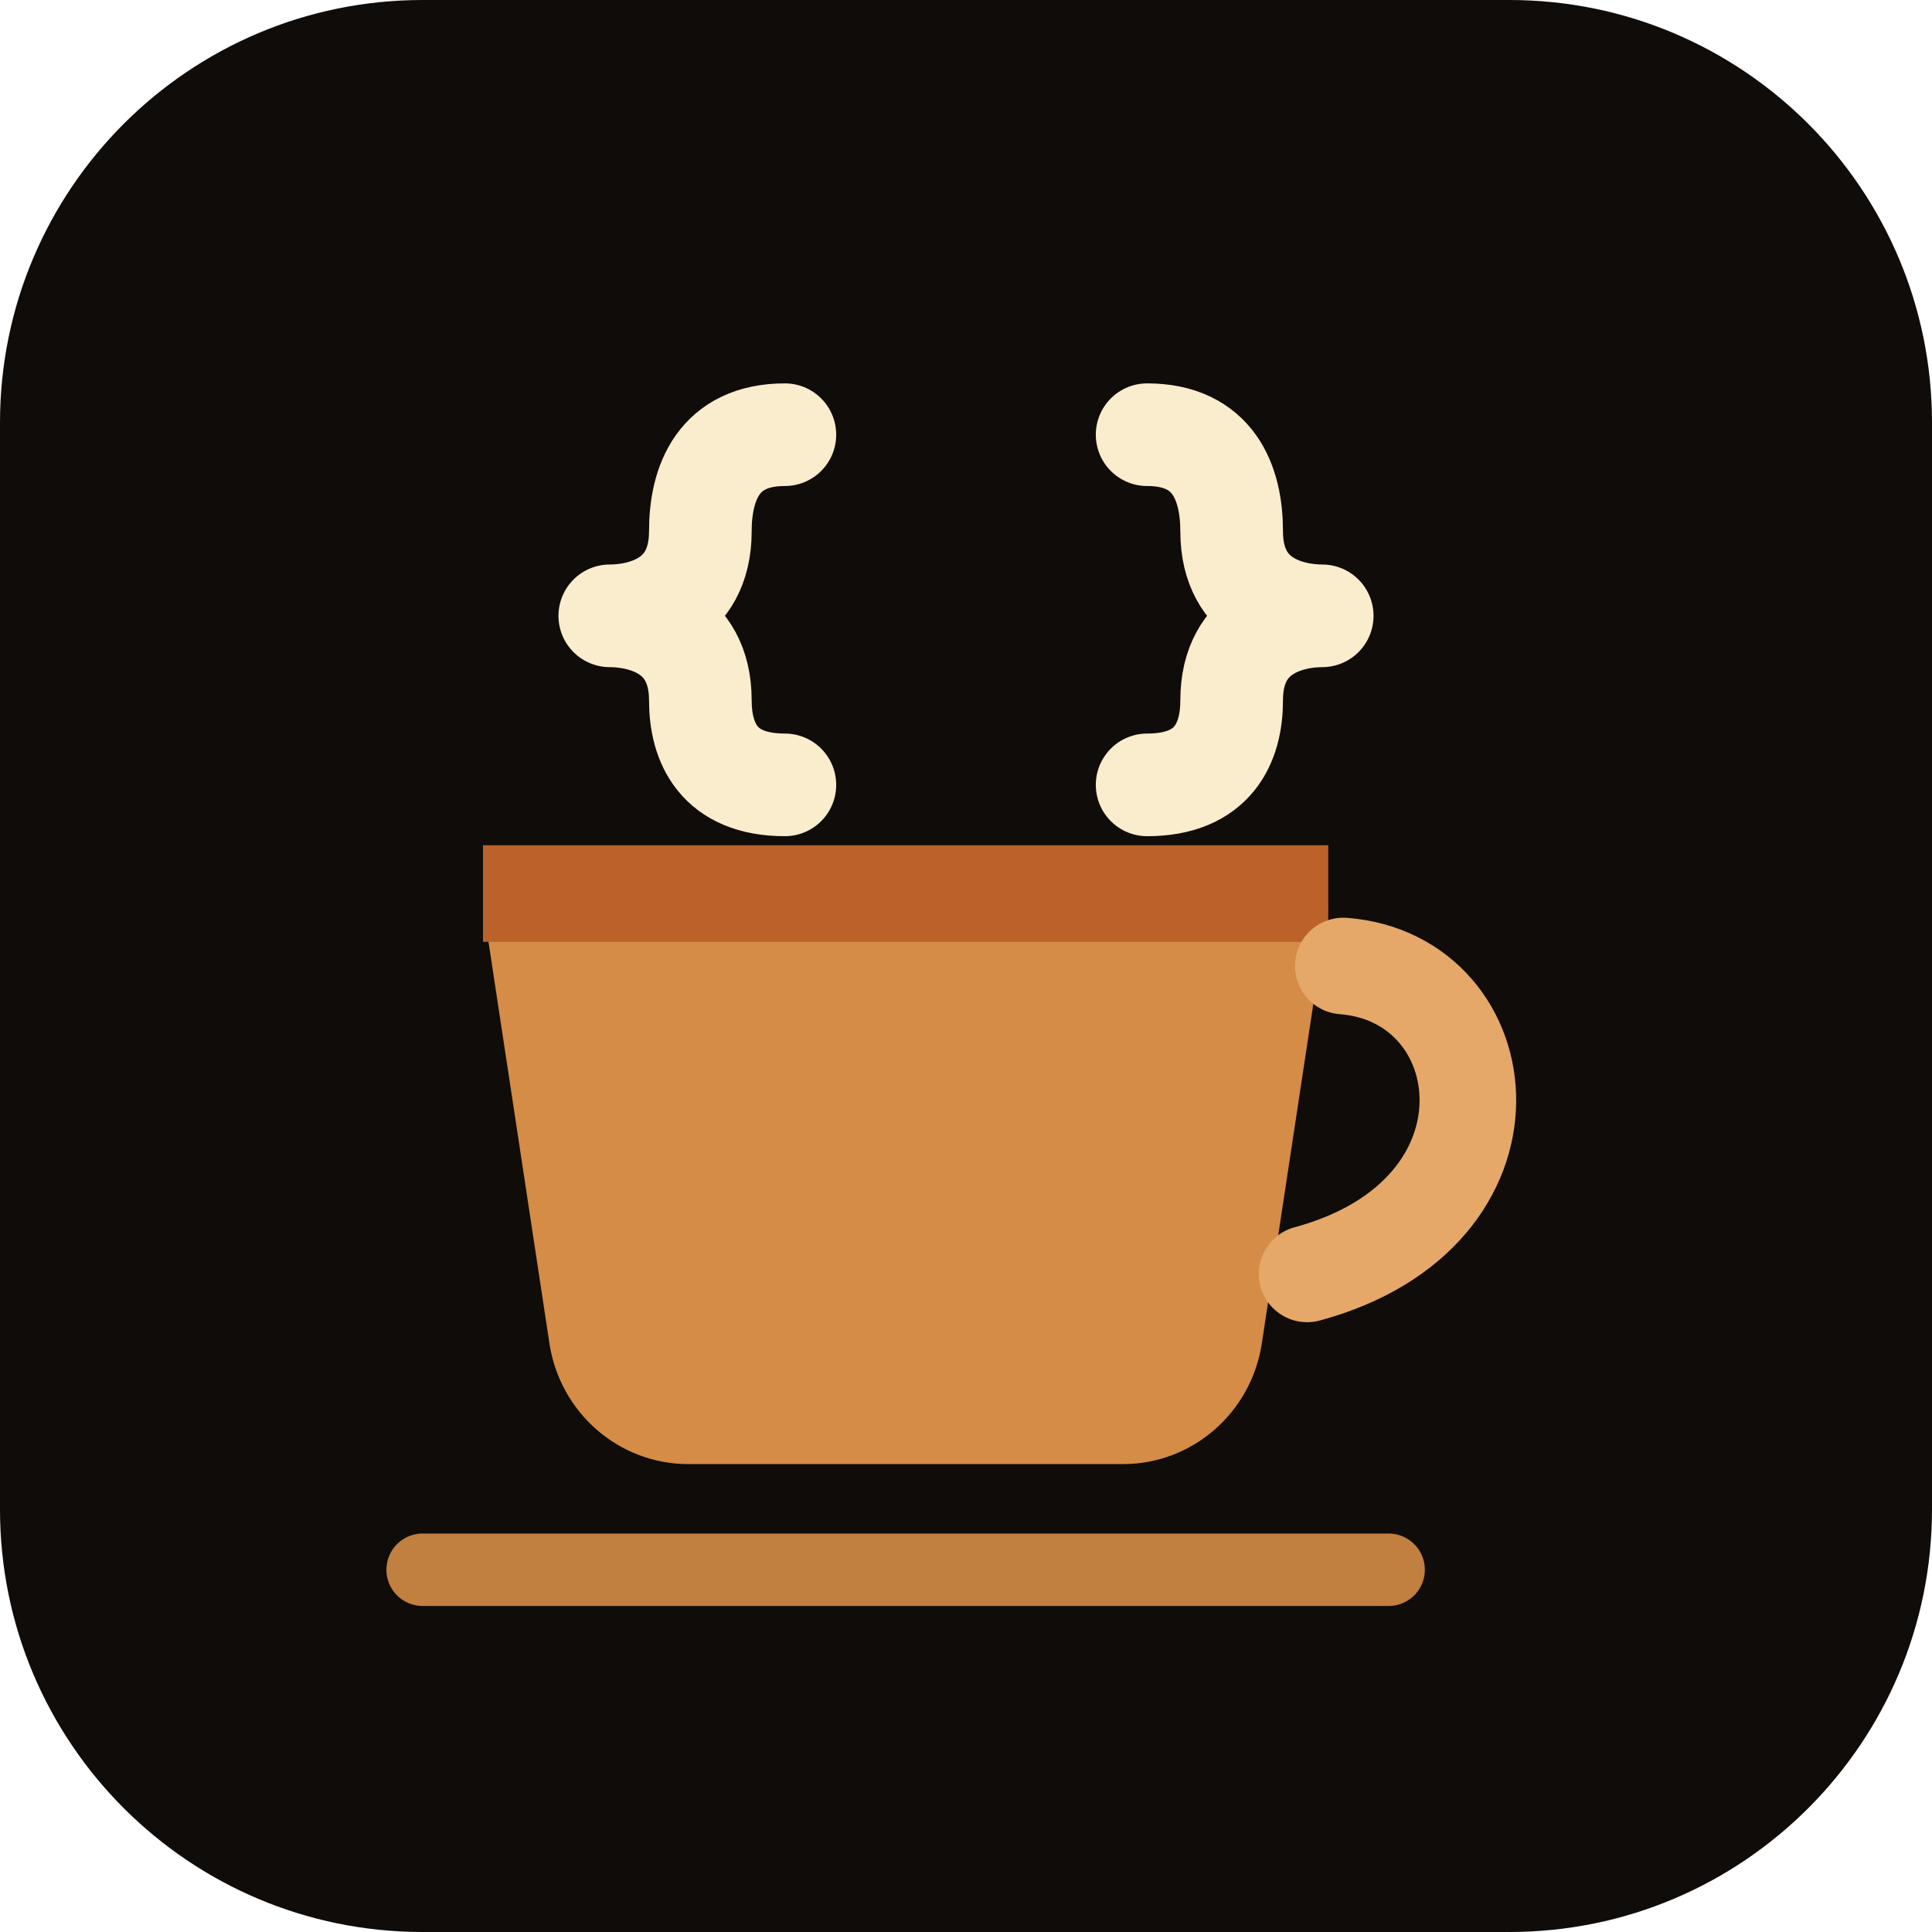
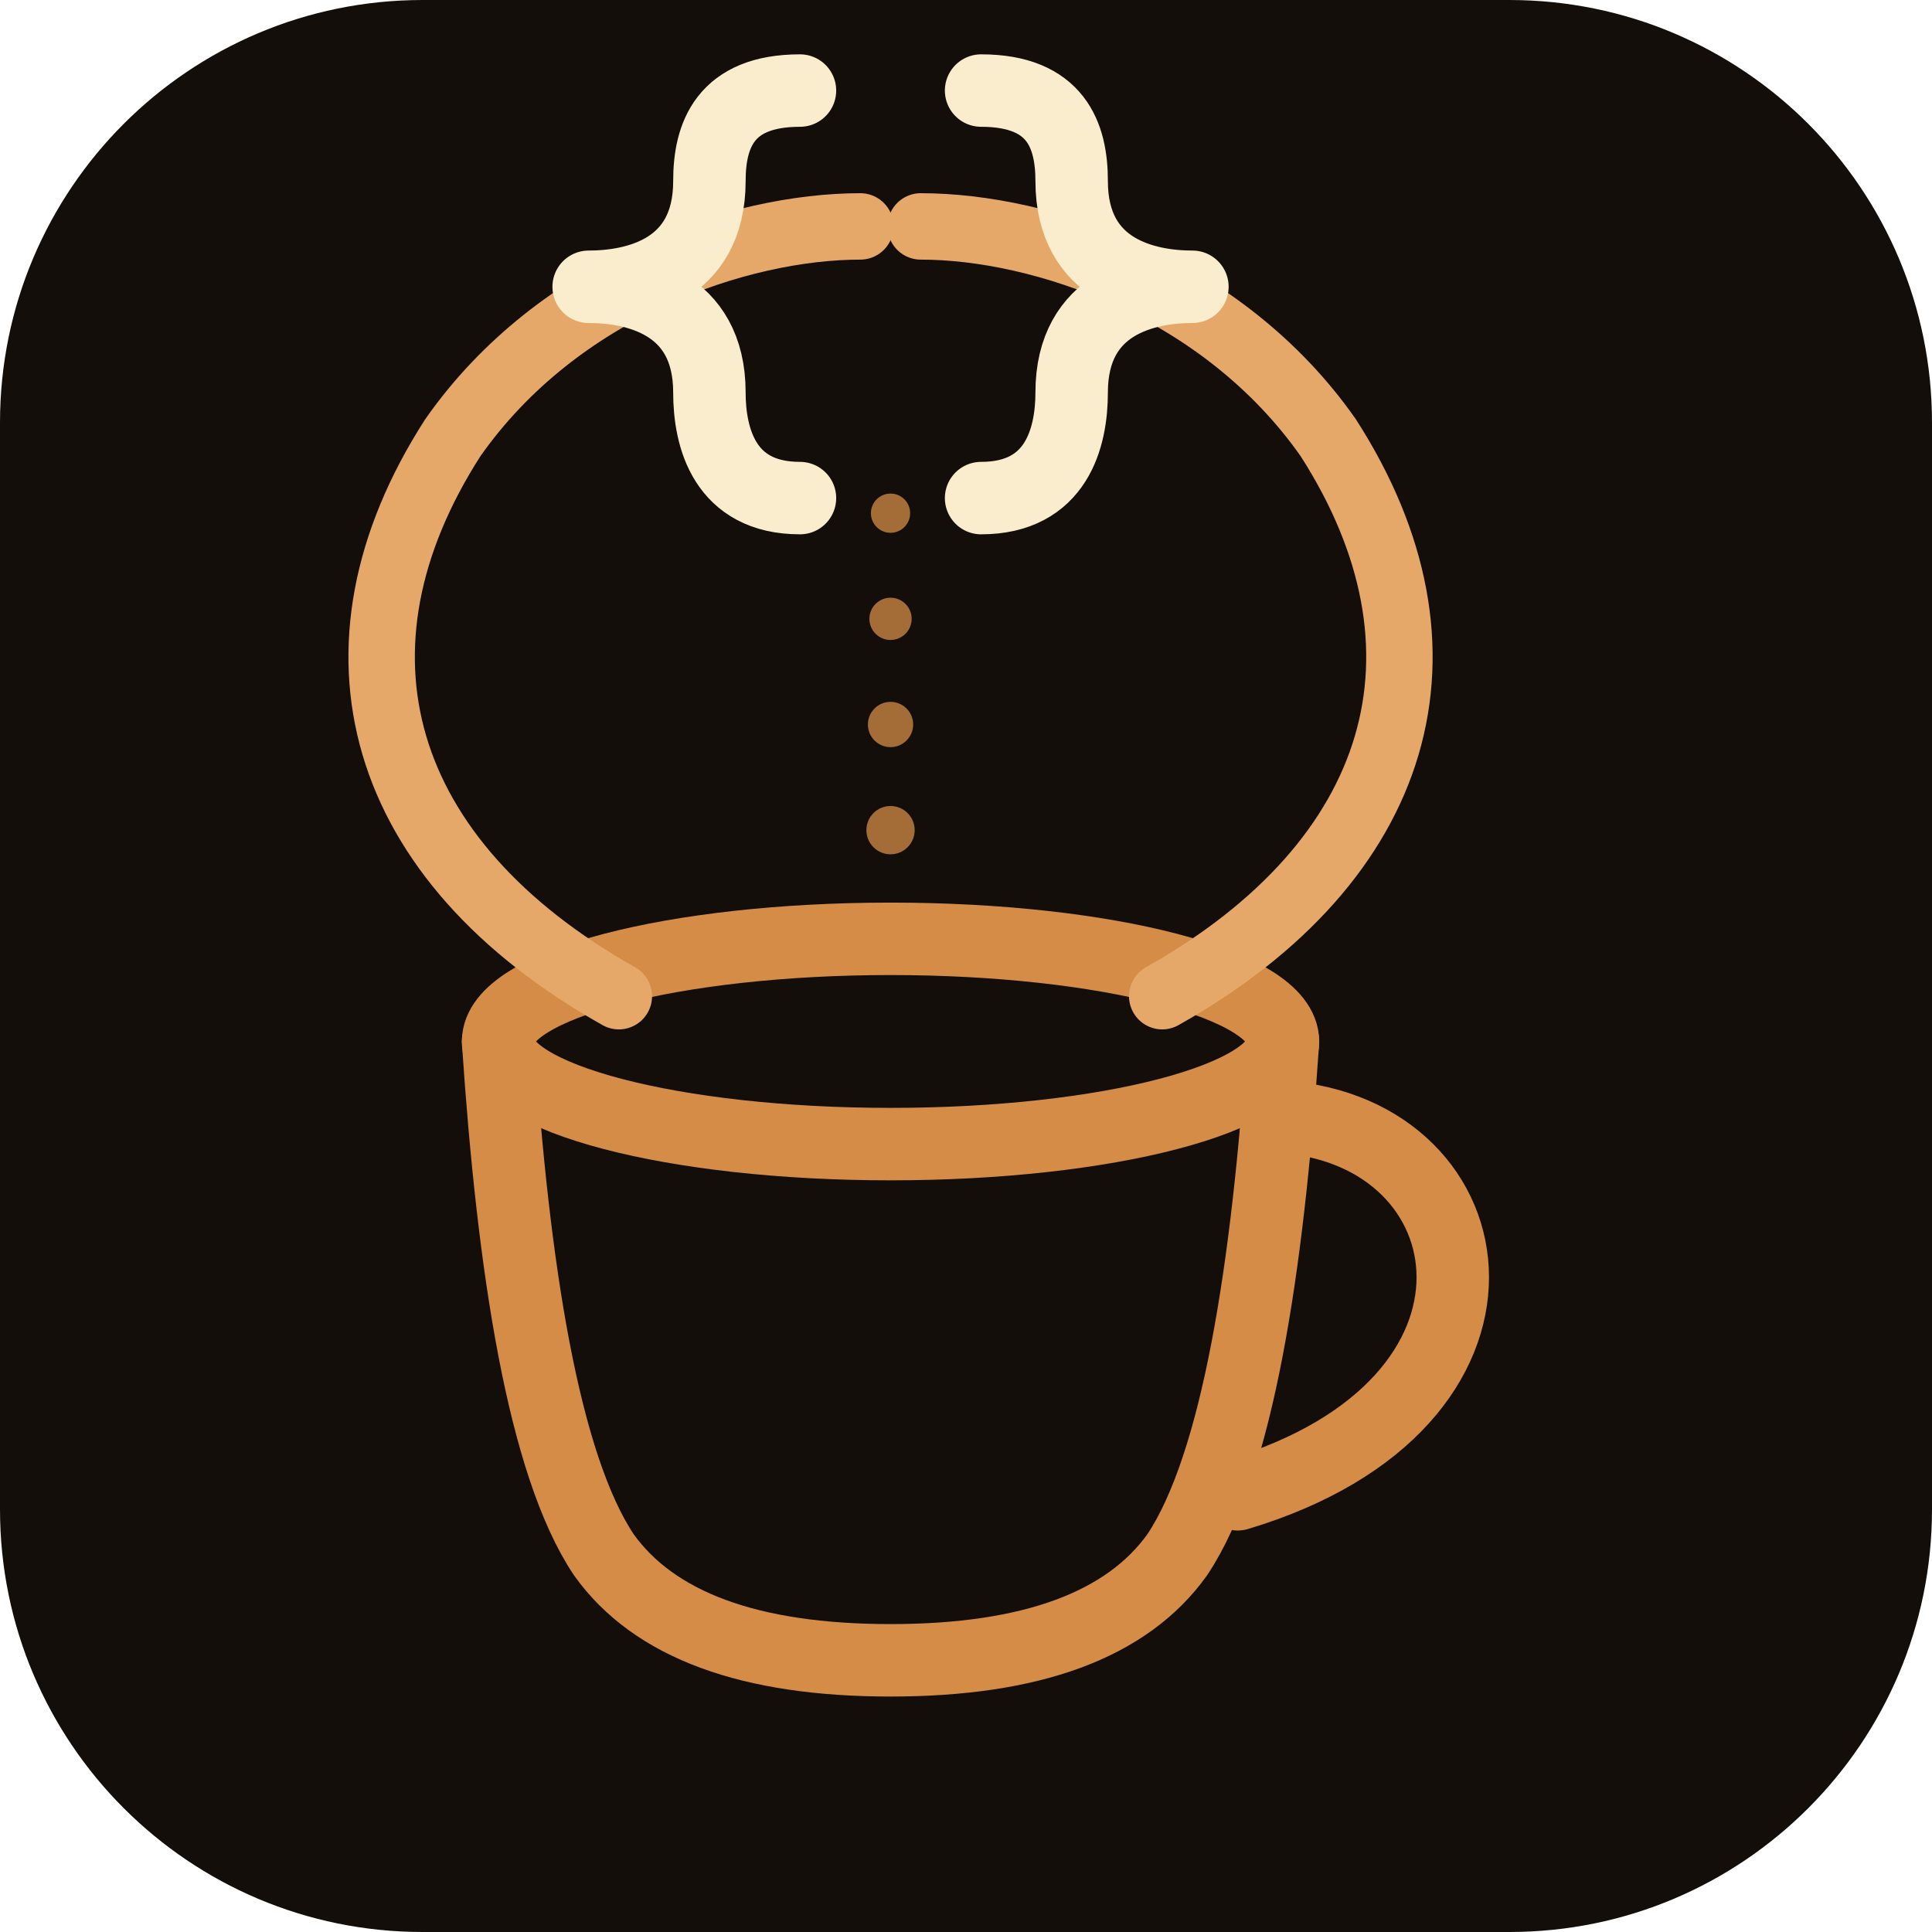
<svg xmlns="http://www.w3.org/2000/svg" viewBox="0 0 64 64" fill="none" role="img" aria-label="Brew">
-   <rect width="64" height="64" rx="14" fill="#100C09" />
-   <path fill="#D48C46" d="M16 30h28l-2.2 14.5c-.35 2.3-2.3 4-4.6 4H22.8c-2.3 0-4.25-1.7-4.6-4L16 30z" />
-   <path fill="#BA622A" d="M16 28h28v3.2H16z" />
-   <path fill="none" stroke="#E5A869" stroke-width="3.2" stroke-linecap="round" d="M44.5 32c5.2.4 6.2 8.2-1.2 10.2" />
-   <path fill="none" stroke="#D48C46" stroke-width="2.4" stroke-linecap="round" opacity="0.9" d="M14 52h32" />
-   <path fill="none" stroke="#FAEDCD" stroke-width="3.4" stroke-linecap="round" stroke-linejoin="round" d="M26 26c-2.2 0-2.8-1.4-2.8-2.8 0-2.4-2-2.8-3-2.8 1 0 3-.4 3-2.8C23.2 16 23.8 14.4 26 14.4" />
-   <path fill="none" stroke="#FAEDCD" stroke-width="3.4" stroke-linecap="round" stroke-linejoin="round" d="M38 26c2.2 0 2.8-1.4 2.8-2.8 0-2.4 2-2.8 3-2.8-1 0-3-.4-3-2.8C40.8 16 40.2 14.4 38 14.4" />
+   <rect width="64" height="64" rx="14" fill="#140E0B" />
+   <g stroke="#D48C46" stroke-linecap="round" stroke-linejoin="round" fill="none">
+     <ellipse cx="29.5" cy="34.5" rx="13" ry="3.4" stroke-width="2.4" />
+     <path stroke-width="2.4" d="M16.5 34.5 C17 42 18 48.5 20 51.5 Q22.5 55 29.5 55 Q36.5 55 39 51.5 C41 48.5 42 42 42.5 34.5" />
+     <path stroke-width="2.4" d="M42.5 37 C49.5 37.5 51 46.5 41 49.5" />
+   </g>
+   <g stroke="#E5A869" stroke-width="2.2" stroke-linecap="round" fill="none">
+     <path d="M20.5 33 C12.5 28.5 10.5 21.5 15 14.5 C18.5 9.5 24.5 7.5 28.5 7.5" />
+     <path d="M38.5 33 C46.5 28.5 48.5 21.5 44 14.5 C40.5 9.5 34.5 7.5 30.5 7.5" />
+   </g>
+   <g fill="#D48C46" opacity="0.75">
+     <circle cx="29.5" cy="31" r="0.85" />
+     <circle cx="29.5" cy="27.5" r="0.8" />
+     <circle cx="29.5" cy="24" r="0.75" />
+     <circle cx="29.5" cy="20.5" r="0.7" />
+     <circle cx="29.5" cy="17" r="0.65" />
+   </g>
+   <g stroke="#FAEDCD" stroke-width="2.4" stroke-linecap="round" stroke-linejoin="round" fill="none">
+     <path d="M26.5 16.5 C24 16.5 23.5 14.5 23.5 13 C23.5 10 21 9.5 19.5 9.5 C21 9.5 23.5 9 23.5 6 C23.5 4.5 24 3 26.5 3" />
+     <path d="M32.5 16.5 C35 16.5 35.5 14.5 35.5 13 C35.5 10 38 9.5 39.5 9.5 C38 9.5 35.5 9 35.5 6 C35.5 4.5 35 3 32.5 3" />
+   </g>
</svg>
